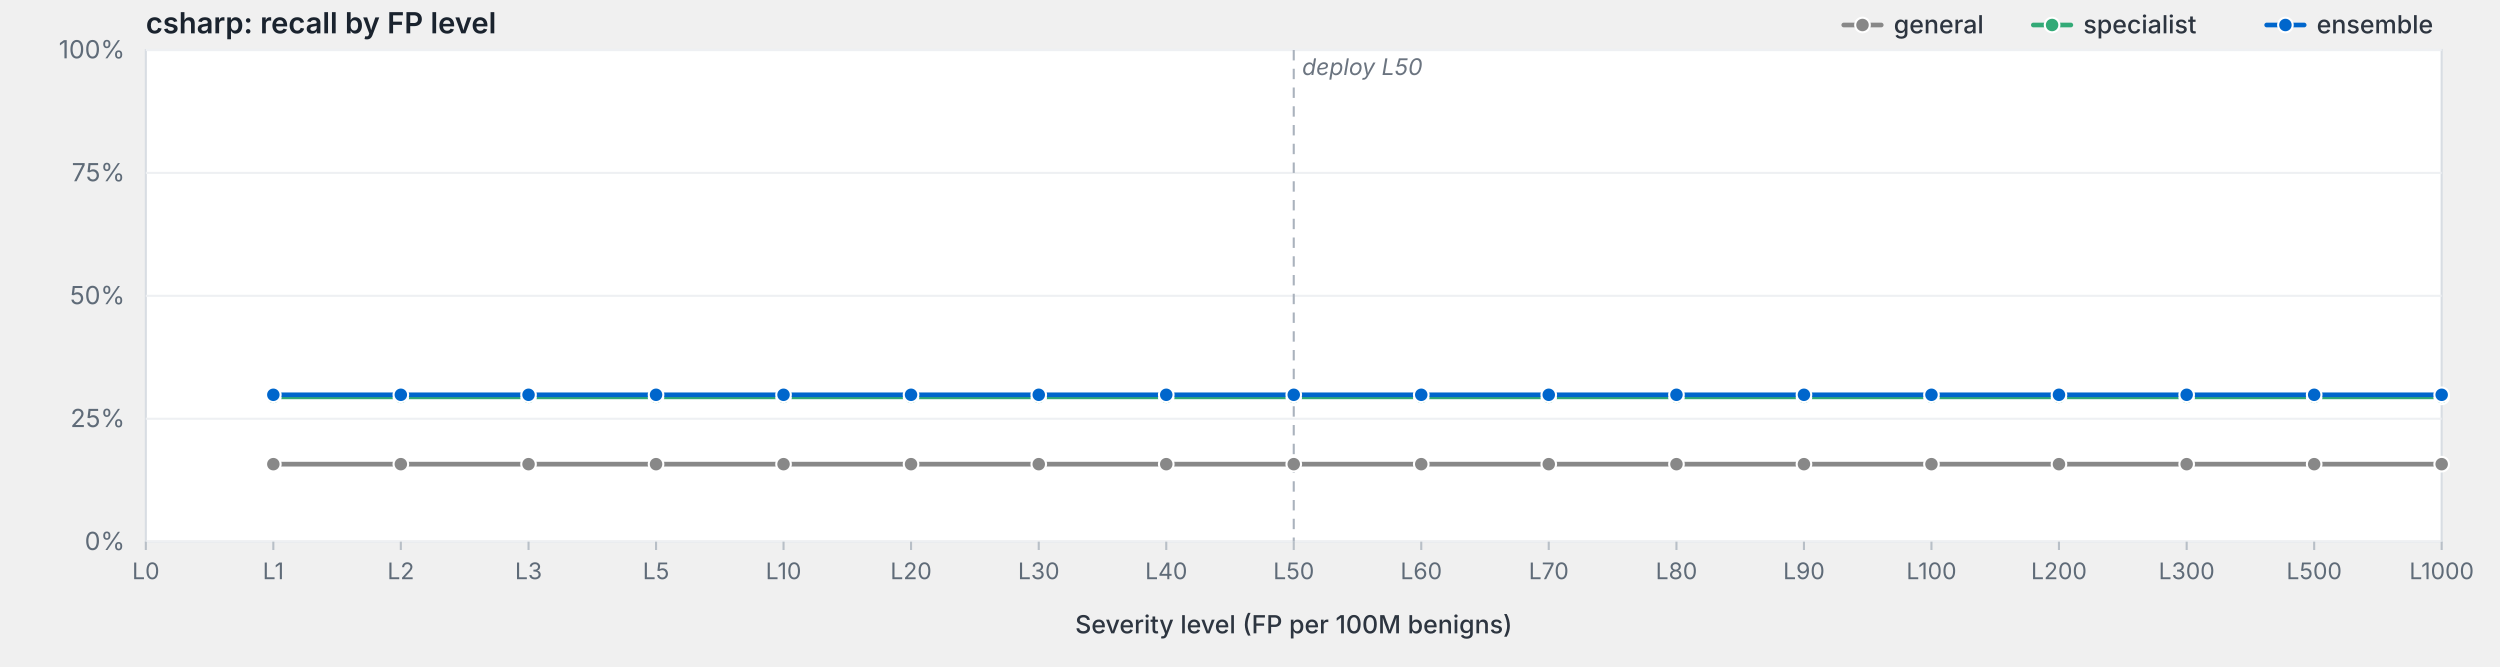
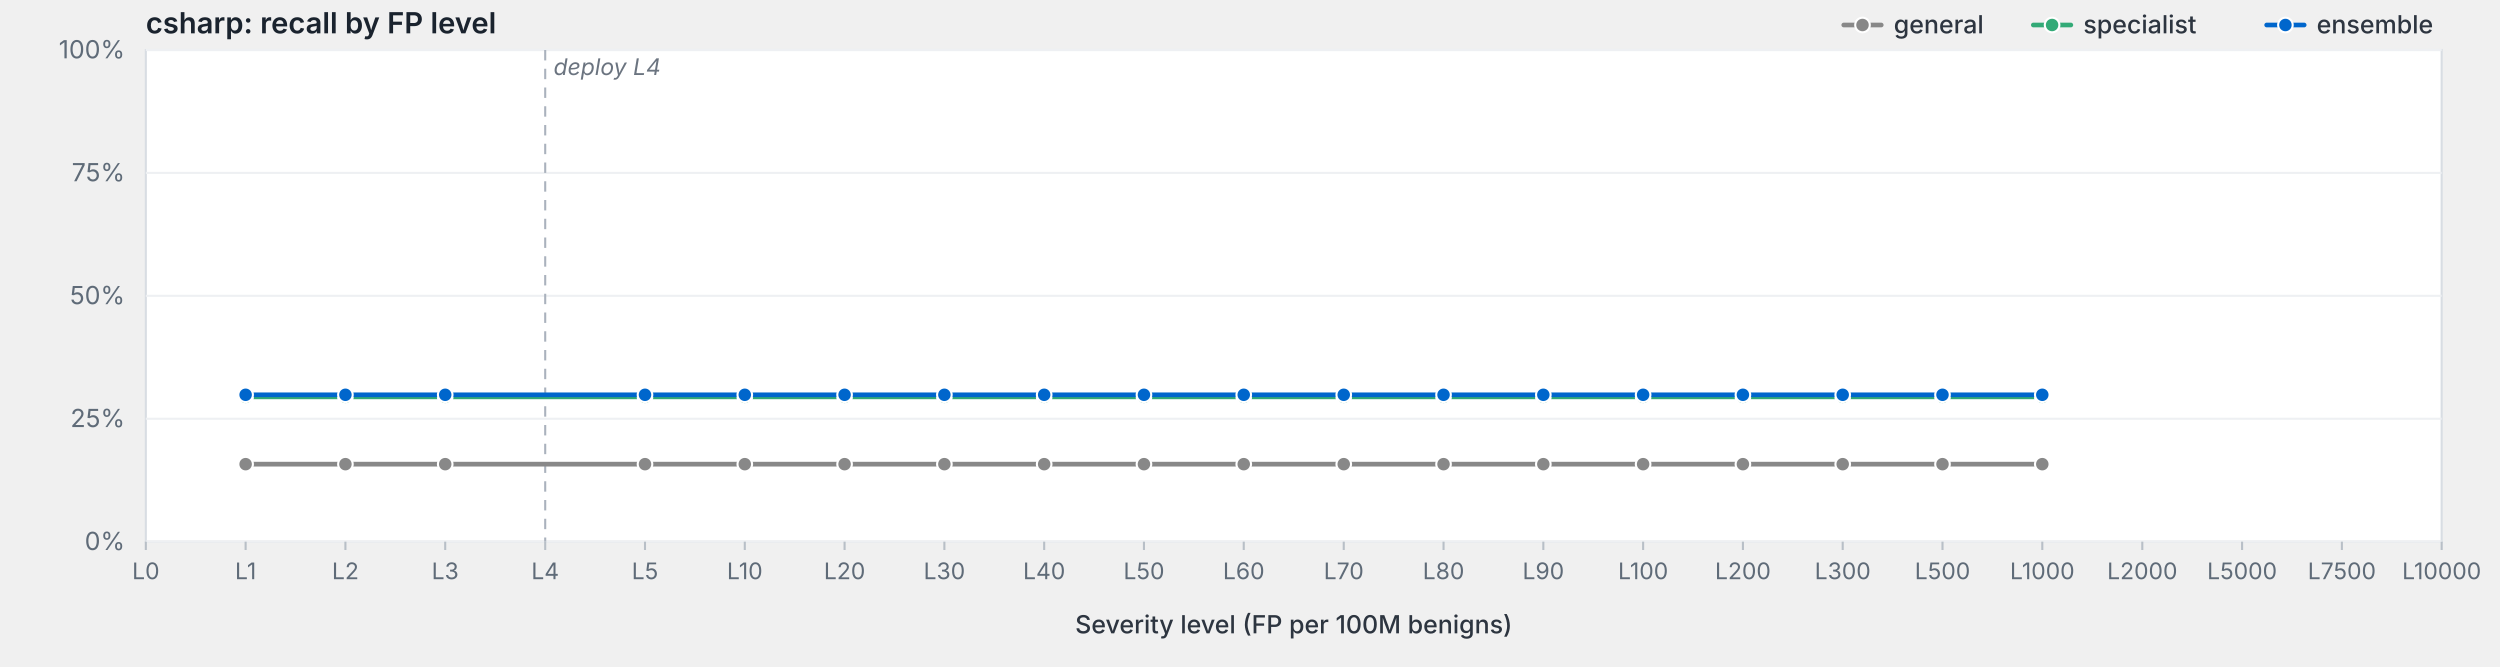
<svg xmlns="http://www.w3.org/2000/svg" viewBox="0 0 1200 320" width="1200" height="320" preserveAspectRatio="xMidYMid meet" role="img" aria-label="csharp: recall by FP level">
  <style>svg { background: #fdfdfd; }.frame { fill: #fff; stroke: #d8dde3; stroke-width: 1; }.grid { stroke: #eef0f3; stroke-width: 1; }.tick { stroke: #b8bfc7; stroke-width: 1; }.axis-label { fill: #5f6b78; font-family: -apple-system, BlinkMacSystemFont, "Segoe UI", system-ui, sans-serif; font-size: 12px; }.x-label { fill: #5f6b78; font-family: -apple-system, BlinkMacSystemFont, "Segoe UI", system-ui, sans-serif; font-size: 11px; }.axis-title { fill: #2d3540; font-family: -apple-system, BlinkMacSystemFont, "Segoe UI", system-ui, sans-serif; font-size: 12px; font-weight: 500; }.title { fill: #1a232e; font-family: -apple-system, BlinkMacSystemFont, "Segoe UI", system-ui, sans-serif; font-size: 14px; font-weight: 600; }.deploy-marker { stroke: #aab2bd; stroke-width: 1; stroke-dasharray: 5,4; }.deploy-label { fill: #6b7480; font-family: -apple-system, BlinkMacSystemFont, "Segoe UI", system-ui, sans-serif; font-size: 11px; font-style: italic; }.curve { fill: none; stroke-width: 2.25; stroke-linejoin: round; stroke-linecap: round; }.marker { stroke: #fff; stroke-width: 1; }.legend-text { fill: #2d3540; font-family: -apple-system, BlinkMacSystemFont, "Segoe UI", system-ui, sans-serif; font-size: 12px; font-weight: 500; }</style>
  <text class="title" x="70" y="16">csharp: recall by FP level</text>
  <rect class="frame" x="70" y="24" width="1102" height="236" />
  <line class="grid" x1="70" y1="260.0" x2="1172" y2="260.0" />
  <text class="axis-label" x="60" y="264.0" text-anchor="end">0%</text>
  <line class="grid" x1="70" y1="201.0" x2="1172" y2="201.0" />
  <text class="axis-label" x="60" y="205.0" text-anchor="end">25%</text>
  <line class="grid" x1="70" y1="142.0" x2="1172" y2="142.0" />
  <text class="axis-label" x="60" y="146.0" text-anchor="end">50%</text>
  <line class="grid" x1="70" y1="83.0" x2="1172" y2="83.0" />
  <text class="axis-label" x="60" y="87.0" text-anchor="end">75%</text>
  <line class="grid" x1="70" y1="24.0" x2="1172" y2="24.0" />
  <text class="axis-label" x="60" y="28.0" text-anchor="end">100%</text>
-   <line class="deploy-marker" x1="621.0" y1="24" x2="621.0" y2="260" />
-   <text class="deploy-label" x="625.0" y="36" text-anchor="start">deploy L50</text>
+   <line class="deploy-marker" x1="261.7" y1="24" x2="261.7" y2="260" />
+   <text class="deploy-label" x="265.7" y="36" text-anchor="start">deploy L4</text>
  <line class="tick" x1="70.0" y1="260" x2="70.0" y2="264" />
  <text class="x-label" x="70.0" y="278" text-anchor="middle">L0</text>
-   <line class="tick" x1="131.2" y1="260" x2="131.2" y2="264" />
-   <text class="x-label" x="131.2" y="278" text-anchor="middle">L1</text>
-   <line class="tick" x1="192.4" y1="260" x2="192.4" y2="264" />
-   <text class="x-label" x="192.4" y="278" text-anchor="middle">L2</text>
-   <line class="tick" x1="253.7" y1="260" x2="253.7" y2="264" />
-   <text class="x-label" x="253.7" y="278" text-anchor="middle">L3</text>
-   <line class="tick" x1="314.9" y1="260" x2="314.9" y2="264" />
-   <text class="x-label" x="314.9" y="278" text-anchor="middle">L5</text>
-   <line class="tick" x1="376.1" y1="260" x2="376.1" y2="264" />
-   <text class="x-label" x="376.1" y="278" text-anchor="middle">L10</text>
-   <line class="tick" x1="437.3" y1="260" x2="437.3" y2="264" />
-   <text class="x-label" x="437.3" y="278" text-anchor="middle">L20</text>
-   <line class="tick" x1="498.6" y1="260" x2="498.6" y2="264" />
-   <text class="x-label" x="498.6" y="278" text-anchor="middle">L30</text>
-   <line class="tick" x1="559.8" y1="260" x2="559.8" y2="264" />
-   <text class="x-label" x="559.8" y="278" text-anchor="middle">L40</text>
-   <line class="tick" x1="621.0" y1="260" x2="621.0" y2="264" />
-   <text class="x-label" x="621.0" y="278" text-anchor="middle">L50</text>
-   <line class="tick" x1="682.2" y1="260" x2="682.2" y2="264" />
-   <text class="x-label" x="682.2" y="278" text-anchor="middle">L60</text>
-   <line class="tick" x1="743.4" y1="260" x2="743.4" y2="264" />
-   <text class="x-label" x="743.4" y="278" text-anchor="middle">L70</text>
-   <line class="tick" x1="804.7" y1="260" x2="804.7" y2="264" />
-   <text class="x-label" x="804.7" y="278" text-anchor="middle">L80</text>
-   <line class="tick" x1="865.9" y1="260" x2="865.9" y2="264" />
-   <text class="x-label" x="865.9" y="278" text-anchor="middle">L90</text>
-   <line class="tick" x1="927.1" y1="260" x2="927.1" y2="264" />
-   <text class="x-label" x="927.1" y="278" text-anchor="middle">L100</text>
-   <line class="tick" x1="988.3" y1="260" x2="988.3" y2="264" />
-   <text class="x-label" x="988.3" y="278" text-anchor="middle">L200</text>
-   <line class="tick" x1="1049.6" y1="260" x2="1049.6" y2="264" />
-   <text class="x-label" x="1049.6" y="278" text-anchor="middle">L300</text>
-   <line class="tick" x1="1110.8" y1="260" x2="1110.8" y2="264" />
-   <text class="x-label" x="1110.8" y="278" text-anchor="middle">L500</text>
+   <line class="tick" x1="117.9" y1="260" x2="117.9" y2="264" />
+   <text class="x-label" x="117.9" y="278" text-anchor="middle">L1</text>
+   <line class="tick" x1="165.8" y1="260" x2="165.8" y2="264" />
+   <text class="x-label" x="165.8" y="278" text-anchor="middle">L2</text>
+   <line class="tick" x1="213.7" y1="260" x2="213.7" y2="264" />
+   <text class="x-label" x="213.7" y="278" text-anchor="middle">L3</text>
+   <line class="tick" x1="261.7" y1="260" x2="261.7" y2="264" />
+   <text class="x-label" x="261.7" y="278" text-anchor="middle">L4</text>
+   <line class="tick" x1="309.6" y1="260" x2="309.6" y2="264" />
+   <text class="x-label" x="309.6" y="278" text-anchor="middle">L5</text>
+   <line class="tick" x1="357.5" y1="260" x2="357.5" y2="264" />
+   <text class="x-label" x="357.5" y="278" text-anchor="middle">L10</text>
+   <line class="tick" x1="405.4" y1="260" x2="405.4" y2="264" />
+   <text class="x-label" x="405.4" y="278" text-anchor="middle">L20</text>
+   <line class="tick" x1="453.3" y1="260" x2="453.3" y2="264" />
+   <text class="x-label" x="453.3" y="278" text-anchor="middle">L30</text>
+   <line class="tick" x1="501.2" y1="260" x2="501.2" y2="264" />
+   <text class="x-label" x="501.2" y="278" text-anchor="middle">L40</text>
+   <line class="tick" x1="549.1" y1="260" x2="549.1" y2="264" />
+   <text class="x-label" x="549.1" y="278" text-anchor="middle">L50</text>
+   <line class="tick" x1="597.0" y1="260" x2="597.0" y2="264" />
+   <text class="x-label" x="597.0" y="278" text-anchor="middle">L60</text>
+   <line class="tick" x1="645.0" y1="260" x2="645.0" y2="264" />
+   <text class="x-label" x="645.0" y="278" text-anchor="middle">L70</text>
+   <line class="tick" x1="692.9" y1="260" x2="692.9" y2="264" />
+   <text class="x-label" x="692.9" y="278" text-anchor="middle">L80</text>
+   <line class="tick" x1="740.8" y1="260" x2="740.8" y2="264" />
+   <text class="x-label" x="740.8" y="278" text-anchor="middle">L90</text>
+   <line class="tick" x1="788.7" y1="260" x2="788.7" y2="264" />
+   <text class="x-label" x="788.7" y="278" text-anchor="middle">L100</text>
+   <line class="tick" x1="836.6" y1="260" x2="836.6" y2="264" />
+   <text class="x-label" x="836.6" y="278" text-anchor="middle">L200</text>
+   <line class="tick" x1="884.5" y1="260" x2="884.5" y2="264" />
+   <text class="x-label" x="884.5" y="278" text-anchor="middle">L300</text>
+   <line class="tick" x1="932.4" y1="260" x2="932.4" y2="264" />
+   <text class="x-label" x="932.4" y="278" text-anchor="middle">L500</text>
+   <line class="tick" x1="980.3" y1="260" x2="980.3" y2="264" />
+   <text class="x-label" x="980.3" y="278" text-anchor="middle">L1000</text>
+   <line class="tick" x1="1028.3" y1="260" x2="1028.3" y2="264" />
+   <text class="x-label" x="1028.3" y="278" text-anchor="middle">L2000</text>
+   <line class="tick" x1="1076.2" y1="260" x2="1076.2" y2="264" />
+   <text class="x-label" x="1076.2" y="278" text-anchor="middle">L5000</text>
+   <line class="tick" x1="1124.1" y1="260" x2="1124.1" y2="264" />
+   <text class="x-label" x="1124.1" y="278" text-anchor="middle">L7500</text>
  <line class="tick" x1="1172.0" y1="260" x2="1172.0" y2="264" />
-   <text class="x-label" x="1172.0" y="278" text-anchor="middle">L1000</text>
+   <text class="x-label" x="1172.0" y="278" text-anchor="middle">L10000</text>
  <text class="axis-title" x="621.0" y="304" text-anchor="middle">Severity level (FP per 100M benigns)</text>
-   <path class="curve" d="M131.2,222.8 L192.4,222.8 L253.7,222.8 L314.9,222.8 L376.1,222.8 L437.3,222.8 L498.6,222.8 L559.8,222.8 L621.0,222.8 L682.2,222.8 L743.4,222.8 L804.7,222.8 L865.9,222.8 L927.1,222.8 L988.3,222.8 L1049.6,222.8 L1110.8,222.8 L1172.0,222.8" stroke="#888" />
-   <circle class="marker" cx="131.2" cy="222.8" r="3.5" fill="#888" />
-   <circle class="marker" cx="192.4" cy="222.8" r="3.5" fill="#888" />
-   <circle class="marker" cx="253.7" cy="222.8" r="3.5" fill="#888" />
-   <circle class="marker" cx="314.9" cy="222.8" r="3.5" fill="#888" />
-   <circle class="marker" cx="376.1" cy="222.8" r="3.5" fill="#888" />
-   <circle class="marker" cx="437.3" cy="222.8" r="3.5" fill="#888" />
-   <circle class="marker" cx="498.6" cy="222.8" r="3.5" fill="#888" />
-   <circle class="marker" cx="559.8" cy="222.8" r="3.5" fill="#888" />
-   <circle class="marker" cx="621.0" cy="222.8" r="3.5" fill="#888" />
-   <circle class="marker" cx="682.2" cy="222.8" r="3.5" fill="#888" />
-   <circle class="marker" cx="743.4" cy="222.8" r="3.5" fill="#888" />
-   <circle class="marker" cx="804.7" cy="222.8" r="3.5" fill="#888" />
-   <circle class="marker" cx="865.9" cy="222.8" r="3.5" fill="#888" />
-   <circle class="marker" cx="927.1" cy="222.8" r="3.5" fill="#888" />
-   <circle class="marker" cx="988.3" cy="222.8" r="3.5" fill="#888" />
-   <circle class="marker" cx="1049.6" cy="222.8" r="3.5" fill="#888" />
-   <circle class="marker" cx="1110.8" cy="222.8" r="3.5" fill="#888" />
-   <circle class="marker" cx="1172.0" cy="222.8" r="3.5" fill="#888" />
-   <path class="curve" d="M131.2,190.5 L192.4,190.5 L253.7,190.5 L314.9,190.5 L376.1,190.5 L437.3,190.5 L498.6,190.5 L559.8,190.5 L621.0,190.5 L682.2,190.5 L743.4,190.5 L804.7,190.5 L865.9,190.5 L927.1,190.5 L988.3,190.5 L1049.6,190.5 L1110.8,190.5 L1172.0,190.5" stroke="#3a7" />
-   <circle class="marker" cx="131.2" cy="190.5" r="3.5" fill="#3a7" />
-   <circle class="marker" cx="192.4" cy="190.5" r="3.5" fill="#3a7" />
-   <circle class="marker" cx="253.7" cy="190.5" r="3.5" fill="#3a7" />
-   <circle class="marker" cx="314.9" cy="190.5" r="3.5" fill="#3a7" />
-   <circle class="marker" cx="376.1" cy="190.5" r="3.5" fill="#3a7" />
-   <circle class="marker" cx="437.3" cy="190.5" r="3.5" fill="#3a7" />
-   <circle class="marker" cx="498.6" cy="190.5" r="3.5" fill="#3a7" />
-   <circle class="marker" cx="559.8" cy="190.5" r="3.5" fill="#3a7" />
-   <circle class="marker" cx="621.0" cy="190.5" r="3.5" fill="#3a7" />
-   <circle class="marker" cx="682.2" cy="190.5" r="3.5" fill="#3a7" />
-   <circle class="marker" cx="743.4" cy="190.5" r="3.5" fill="#3a7" />
-   <circle class="marker" cx="804.7" cy="190.5" r="3.5" fill="#3a7" />
-   <circle class="marker" cx="865.9" cy="190.5" r="3.5" fill="#3a7" />
-   <circle class="marker" cx="927.1" cy="190.5" r="3.5" fill="#3a7" />
-   <circle class="marker" cx="988.3" cy="190.5" r="3.5" fill="#3a7" />
-   <circle class="marker" cx="1049.6" cy="190.5" r="3.5" fill="#3a7" />
-   <circle class="marker" cx="1110.8" cy="190.5" r="3.5" fill="#3a7" />
-   <circle class="marker" cx="1172.0" cy="190.5" r="3.5" fill="#3a7" />
-   <path class="curve" d="M131.2,189.5 L192.4,189.5 L253.7,189.5 L314.9,189.5 L376.1,189.5 L437.3,189.5 L498.6,189.5 L559.8,189.5 L621.0,189.5 L682.2,189.5 L743.4,189.5 L804.7,189.5 L865.9,189.5 L927.1,189.5 L988.3,189.5 L1049.6,189.5 L1110.8,189.5 L1172.0,189.5" stroke="#06c" />
-   <circle class="marker" cx="131.2" cy="189.5" r="3.5" fill="#06c" />
-   <circle class="marker" cx="192.4" cy="189.5" r="3.5" fill="#06c" />
-   <circle class="marker" cx="253.7" cy="189.5" r="3.5" fill="#06c" />
-   <circle class="marker" cx="314.9" cy="189.5" r="3.5" fill="#06c" />
-   <circle class="marker" cx="376.1" cy="189.5" r="3.5" fill="#06c" />
-   <circle class="marker" cx="437.3" cy="189.5" r="3.5" fill="#06c" />
-   <circle class="marker" cx="498.6" cy="189.5" r="3.5" fill="#06c" />
-   <circle class="marker" cx="559.8" cy="189.5" r="3.5" fill="#06c" />
-   <circle class="marker" cx="621.0" cy="189.5" r="3.5" fill="#06c" />
-   <circle class="marker" cx="682.2" cy="189.5" r="3.5" fill="#06c" />
-   <circle class="marker" cx="743.4" cy="189.5" r="3.5" fill="#06c" />
-   <circle class="marker" cx="804.7" cy="189.5" r="3.5" fill="#06c" />
-   <circle class="marker" cx="865.9" cy="189.5" r="3.5" fill="#06c" />
-   <circle class="marker" cx="927.1" cy="189.5" r="3.5" fill="#06c" />
-   <circle class="marker" cx="988.3" cy="189.5" r="3.5" fill="#06c" />
-   <circle class="marker" cx="1049.6" cy="189.5" r="3.5" fill="#06c" />
-   <circle class="marker" cx="1110.8" cy="189.5" r="3.5" fill="#06c" />
-   <circle class="marker" cx="1172.0" cy="189.5" r="3.5" fill="#06c" />
+   <path class="curve" d="M117.9,222.8 L165.8,222.8 L213.7,222.8 L309.6,222.8 L357.5,222.8 L405.4,222.8 L453.3,222.8 L501.2,222.8 L549.1,222.8 L597.0,222.8 L645.0,222.8 L692.9,222.8 L740.8,222.8 L788.7,222.8 L836.6,222.8 L884.5,222.8 L932.4,222.8 L980.3,222.8" stroke="#888" />
+   <circle class="marker" cx="117.9" cy="222.8" r="3.5" fill="#888" />
+   <circle class="marker" cx="165.8" cy="222.8" r="3.5" fill="#888" />
+   <circle class="marker" cx="213.7" cy="222.8" r="3.5" fill="#888" />
+   <circle class="marker" cx="309.6" cy="222.8" r="3.5" fill="#888" />
+   <circle class="marker" cx="357.5" cy="222.8" r="3.5" fill="#888" />
+   <circle class="marker" cx="405.4" cy="222.8" r="3.5" fill="#888" />
+   <circle class="marker" cx="453.3" cy="222.8" r="3.5" fill="#888" />
+   <circle class="marker" cx="501.2" cy="222.8" r="3.5" fill="#888" />
+   <circle class="marker" cx="549.1" cy="222.8" r="3.5" fill="#888" />
+   <circle class="marker" cx="597.0" cy="222.8" r="3.5" fill="#888" />
+   <circle class="marker" cx="645.0" cy="222.8" r="3.5" fill="#888" />
+   <circle class="marker" cx="692.9" cy="222.8" r="3.5" fill="#888" />
+   <circle class="marker" cx="740.8" cy="222.8" r="3.5" fill="#888" />
+   <circle class="marker" cx="788.7" cy="222.8" r="3.5" fill="#888" />
+   <circle class="marker" cx="836.6" cy="222.8" r="3.5" fill="#888" />
+   <circle class="marker" cx="884.5" cy="222.8" r="3.5" fill="#888" />
+   <circle class="marker" cx="932.4" cy="222.8" r="3.5" fill="#888" />
+   <circle class="marker" cx="980.3" cy="222.8" r="3.5" fill="#888" />
+   <path class="curve" d="M117.9,190.5 L165.8,190.5 L213.7,190.5 L309.6,190.5 L357.5,190.5 L405.4,190.5 L453.3,190.5 L501.2,190.5 L549.1,190.5 L597.0,190.5 L645.0,190.5 L692.9,190.5 L740.8,190.5 L788.7,190.5 L836.6,190.5 L884.5,190.5 L932.4,190.5 L980.3,190.5" stroke="#3a7" />
+   <circle class="marker" cx="117.9" cy="190.5" r="3.5" fill="#3a7" />
+   <circle class="marker" cx="165.8" cy="190.5" r="3.5" fill="#3a7" />
+   <circle class="marker" cx="213.7" cy="190.5" r="3.5" fill="#3a7" />
+   <circle class="marker" cx="309.6" cy="190.5" r="3.5" fill="#3a7" />
+   <circle class="marker" cx="357.5" cy="190.5" r="3.5" fill="#3a7" />
+   <circle class="marker" cx="405.4" cy="190.5" r="3.5" fill="#3a7" />
+   <circle class="marker" cx="453.3" cy="190.5" r="3.5" fill="#3a7" />
+   <circle class="marker" cx="501.2" cy="190.5" r="3.5" fill="#3a7" />
+   <circle class="marker" cx="549.1" cy="190.5" r="3.5" fill="#3a7" />
+   <circle class="marker" cx="597.0" cy="190.5" r="3.5" fill="#3a7" />
+   <circle class="marker" cx="645.0" cy="190.5" r="3.5" fill="#3a7" />
+   <circle class="marker" cx="692.9" cy="190.5" r="3.5" fill="#3a7" />
+   <circle class="marker" cx="740.8" cy="190.5" r="3.5" fill="#3a7" />
+   <circle class="marker" cx="788.7" cy="190.5" r="3.5" fill="#3a7" />
+   <circle class="marker" cx="836.6" cy="190.5" r="3.5" fill="#3a7" />
+   <circle class="marker" cx="884.5" cy="190.5" r="3.5" fill="#3a7" />
+   <circle class="marker" cx="932.4" cy="190.5" r="3.5" fill="#3a7" />
+   <circle class="marker" cx="980.3" cy="190.5" r="3.5" fill="#3a7" />
+   <path class="curve" d="M117.9,189.5 L165.8,189.5 L213.7,189.5 L309.6,189.5 L357.5,189.5 L405.4,189.5 L453.3,189.5 L501.2,189.5 L549.1,189.5 L597.0,189.5 L645.0,189.5 L692.9,189.5 L740.8,189.5 L788.7,189.5 L836.6,189.5 L884.5,189.5 L932.4,189.5 L980.3,189.5" stroke="#06c" />
+   <circle class="marker" cx="117.9" cy="189.5" r="3.5" fill="#06c" />
+   <circle class="marker" cx="165.8" cy="189.5" r="3.5" fill="#06c" />
+   <circle class="marker" cx="213.7" cy="189.5" r="3.5" fill="#06c" />
+   <circle class="marker" cx="309.6" cy="189.5" r="3.5" fill="#06c" />
+   <circle class="marker" cx="357.5" cy="189.5" r="3.5" fill="#06c" />
+   <circle class="marker" cx="405.4" cy="189.5" r="3.5" fill="#06c" />
+   <circle class="marker" cx="453.3" cy="189.5" r="3.5" fill="#06c" />
+   <circle class="marker" cx="501.2" cy="189.5" r="3.5" fill="#06c" />
+   <circle class="marker" cx="549.1" cy="189.5" r="3.5" fill="#06c" />
+   <circle class="marker" cx="597.0" cy="189.5" r="3.5" fill="#06c" />
+   <circle class="marker" cx="645.0" cy="189.5" r="3.5" fill="#06c" />
+   <circle class="marker" cx="692.9" cy="189.5" r="3.5" fill="#06c" />
+   <circle class="marker" cx="740.8" cy="189.5" r="3.5" fill="#06c" />
+   <circle class="marker" cx="788.7" cy="189.5" r="3.5" fill="#06c" />
+   <circle class="marker" cx="836.6" cy="189.5" r="3.5" fill="#06c" />
+   <circle class="marker" cx="884.5" cy="189.5" r="3.5" fill="#06c" />
+   <circle class="marker" cx="932.4" cy="189.5" r="3.5" fill="#06c" />
+   <circle class="marker" cx="980.3" cy="189.5" r="3.5" fill="#06c" />
  <line x1="1088.0" y1="12.0" x2="1106.0" y2="12.0" stroke="#06c" stroke-width="2.25" stroke-linecap="round" />
  <circle cx="1097.0" cy="12.0" r="3.5" fill="#06c" stroke="#fff" stroke-width="1" />
  <text class="legend-text" x="1112.0" y="16.0">ensemble</text>
  <line x1="976.0" y1="12.0" x2="994.0" y2="12.0" stroke="#3a7" stroke-width="2.25" stroke-linecap="round" />
  <circle cx="985.0" cy="12.0" r="3.5" fill="#3a7" stroke="#fff" stroke-width="1" />
  <text class="legend-text" x="1000.0" y="16.0">specialist</text>
  <line x1="885.0" y1="12.0" x2="903.0" y2="12.0" stroke="#888" stroke-width="2.25" stroke-linecap="round" />
  <circle cx="894.0" cy="12.0" r="3.5" fill="#888" stroke="#fff" stroke-width="1" />
  <text class="legend-text" x="909.0" y="16.0">general</text>
</svg>
